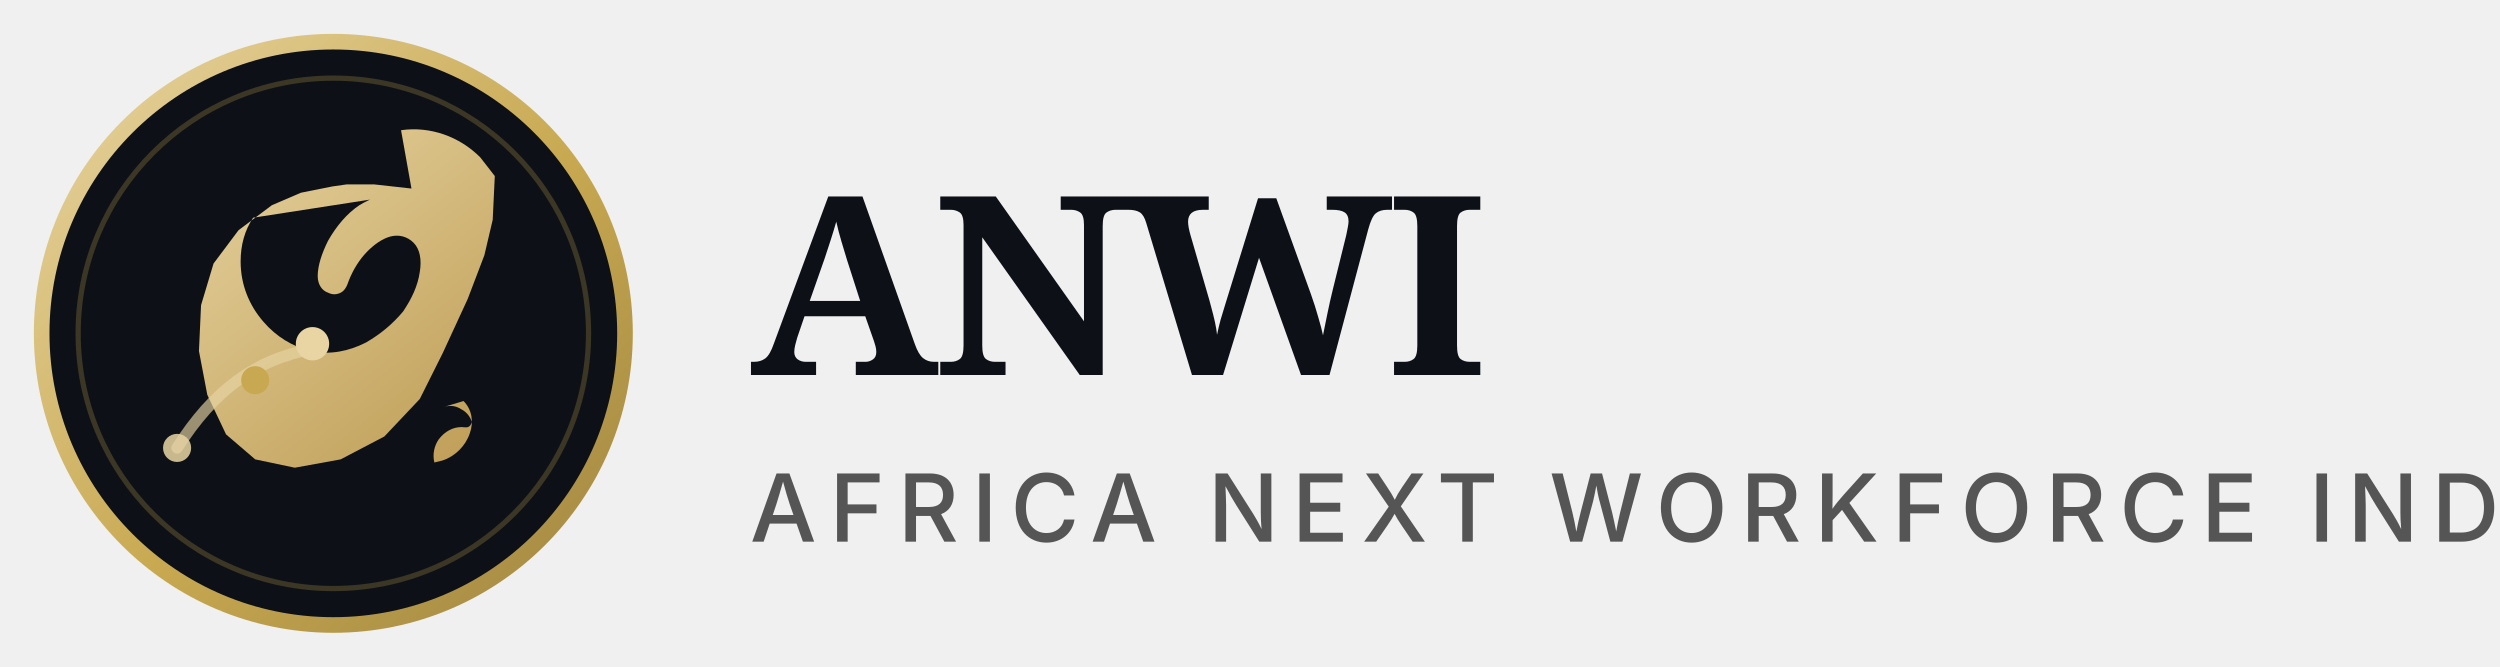
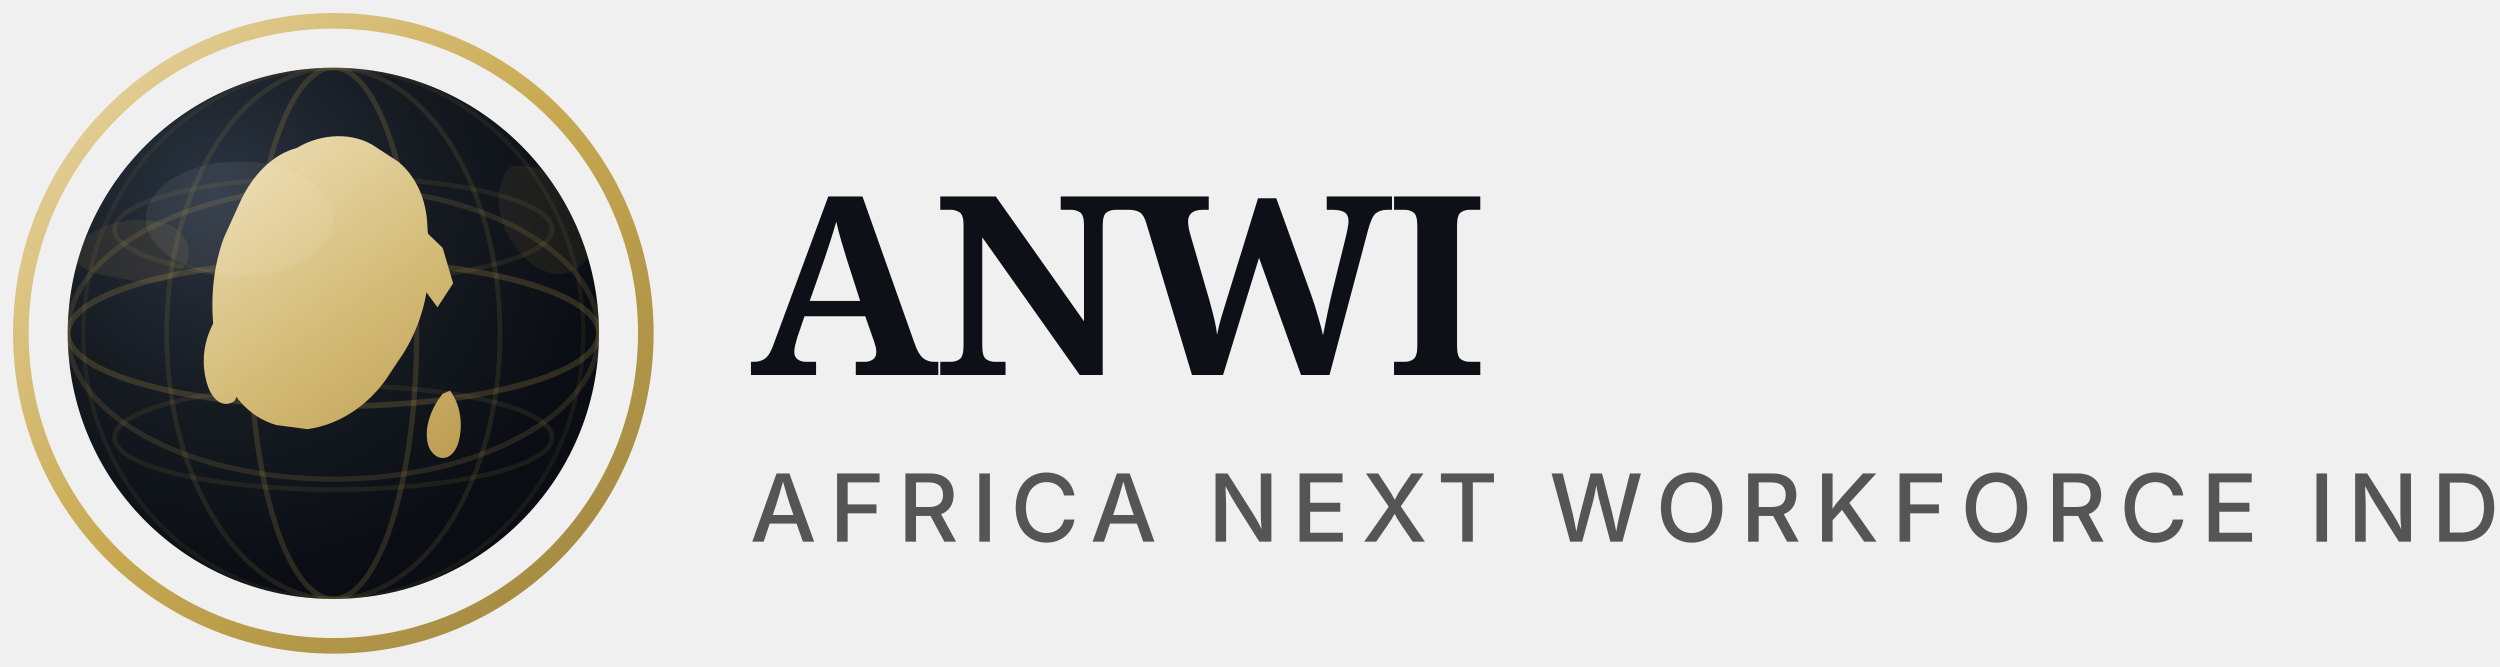
<svg xmlns="http://www.w3.org/2000/svg" viewBox="0 0 240 64" fill="none" role="img" aria-label="Africa Next Workforce Index">
  <defs>
-     <linearGradient id="ring" x1="4" y1="4" x2="60" y2="60" gradientUnits="userSpaceOnUse">
+     <radialGradient id="l-sphere" cx="32%" cy="28%" r="68%" fx="28%" fy="24%">
+       <stop offset="0%" stop-color="#2a3441" />
+       <stop offset="55%" stop-color="#161b22" />
+       <stop offset="100%" stop-color="#0a0e14" />
+     </radialGradient>
+     <linearGradient id="l-africa" x1="20" y1="12" x2="46" y2="48" gradientUnits="userSpaceOnUse">
+       <stop stop-color="#F0E2BC" />
+       <stop offset="0.5" stop-color="#D4BC78" />
+       <stop offset="1" stop-color="#B8954A" />
+     </linearGradient>
+     <linearGradient id="l-ring" x1="4" y1="4" x2="60" y2="60" gradientUnits="userSpaceOnUse">
      <stop stop-color="#E8D5A3" />
-       <stop offset="0.55" stop-color="#C8A951" />
+       <stop offset="0.5" stop-color="#C8A951" />
      <stop offset="1" stop-color="#9E8440" />
    </linearGradient>
-     <linearGradient id="continent" x1="16" y1="12" x2="48" y2="52" gradientUnits="userSpaceOnUse">
-       <stop stop-color="#E8D5A3" />
-       <stop offset="1" stop-color="#B8954A" />
-     </linearGradient>
+     <clipPath id="l-globe">
+       <circle cx="32" cy="32" r="25.5" />
+     </clipPath>
  </defs>
-   <circle cx="32" cy="32" r="28" stroke="url(#ring)" stroke-width="1.5" fill="#0D1117" />
-   <circle cx="32" cy="32" r="24.5" stroke="#C8A951" stroke-width="0.5" stroke-opacity="0.25" />
-   <path fill="url(#continent)" d="M38.5 12.5c2.8-.4 5.6.6 7.6 2.6l1.4 1.8-.2 4.2-.8 3.4-1.6 4.2-2.4 5.2-2.2 4.4-3.4 3.6-4.2 2.2-4.4.8-3.8-.8-2.8-2.4-1.8-3.8-.8-4.2.2-4.4 1.2-4 2.4-3.2 3.2-2.4 2.8-1.2 3-.6 1.4-.2 2.6 0 3.6.4zm-14.2 8.4c-.8 1.2-1.2 2.6-1.2 4.2 0 2.2.8 4.2 2.2 5.8 1.2 1.4 2.8 2.4 4.6 2.8 1.8.4 3.6 0 5.2-.8 1.4-.8 2.6-1.8 3.6-3 .8-1.2 1.4-2.4 1.6-3.8.2-1.2 0-2.2-.6-2.8-.6-.6-1.4-.8-2.2-.6-.8.2-1.6.8-2.2 1.4-.8.8-1.4 1.8-1.8 2.8-.2.6-.4 1-.8 1.2-.4.2-.8.2-1.2 0-.6-.2-1-.8-1-1.6 0-1 .4-2.2 1-3.4.8-1.4 1.8-2.6 3-3.4 1-.6 2-1 2.8-1 .6-.2 1-.2 1.2 0z" />
-   <path fill="url(#continent)" d="M44.5 38.5c.8.8 1 2 .6 3.1-.4 1.2-1.4 2.2-2.6 2.6l-.8.2c-.2-.8 0-1.6.4-2.2.6-.8 1.4-1.2 2.2-1.2.4 0 .8.2 1-.5-.2-.6-.6-1-1-1.2-.6-.4-1.2-.4-1.8-.2z" />
-   <path d="M17 43c3.5-5.5 7.5-8.5 13-9.5" stroke="#E8D5A3" stroke-width="1.1" stroke-linecap="round" stroke-opacity="0.65" />
-   <circle cx="17" cy="43" r="1.35" fill="#E8D5A3" fill-opacity="0.85" />
-   <circle cx="24.5" cy="36.5" r="1.35" fill="#C8A951" />
-   <circle cx="30" cy="33" r="1.6" fill="#E8D5A3" />
+   <circle cx="32" cy="32" r="30" stroke="url(#l-ring)" stroke-width="1.5" fill="none" />
+   <circle cx="32" cy="32" r="25.5" fill="url(#l-sphere)" />
+   <g clip-path="url(#l-globe)">
+     <ellipse cx="32" cy="32" rx="25.5" ry="7" stroke="#C8A951" stroke-opacity="0.2" stroke-width="0.55" fill="none" />
+     <ellipse cx="32" cy="32" rx="25.5" ry="14" stroke="#C8A951" stroke-opacity="0.15" stroke-width="0.5" fill="none" />
+     <ellipse cx="32" cy="22" rx="21" ry="5" stroke="#C8A951" stroke-opacity="0.1" stroke-width="0.45" fill="none" />
+     <ellipse cx="32" cy="42" rx="21" ry="5" stroke="#C8A951" stroke-opacity="0.1" stroke-width="0.45" fill="none" />
+     <ellipse cx="32" cy="32" rx="8" ry="25.5" stroke="#C8A951" stroke-opacity="0.18" stroke-width="0.5" fill="none" />
+     <ellipse cx="32" cy="32" rx="16" ry="25.5" stroke="#C8A951" stroke-opacity="0.12" stroke-width="0.45" fill="none" />
+     <ellipse cx="32" cy="32" rx="24" ry="25.5" stroke="#C8A951" stroke-opacity="0.08" stroke-width="0.4" fill="none" />
+     <path d="M7 24c2-2.5 5.5-3.5 9-2.5 1.5.5 2.5 2 2 3.5-.5 1.5-2.5 2.5-5 2-2-.5-6-.5-6-3z" fill="#C8A951" fill-opacity="0.1" />
+     <path d="M49 16c2.5-.5 6 1 7.5 4.5 1 2 .5 4.5-1.5 5.5s-4.5-.5-6-3c-1.5-2.5-1.5-5.5 0-7z" fill="#C8A951" fill-opacity="0.08" />
+     <path fill="url(#l-africa)" d="M28.5 14.2C30.8 12.8 34 12.6 36.2 14.2L38.2 15.5C39.8 16.8 40.8 18.8 41 21.2L41.2 24.5C41.3 27.8 40.5 31 38.8 33.8L37 36.5C35.2 39 32.5 40.8 29.5 41.2L26.5 40.8C23.8 40 22 37.8 21.2 35L20.5 31.5C20.2 28.5 20.5 25.5 21.5 22.8L23 19.5C24.2 16.8 26.2 14.8 28.5 14.2Z" />
+     <path fill="url(#l-africa)" d="M20.8 30.5C19.5 32.5 19.2 35 20 37.2 20.5 38.5 21.5 39.2 22.5 38.5 23.2 37.5 22.8 35.5 22 33.8 21.5 32.2 21 31 20.8 30.5Z" />
+     <path fill="url(#l-africa)" d="M39.8 21.2L42.5 23.8L43.5 27.2L42 29.5L40 26.8L39.5 24.2 39.8 21.2Z" />
+     <path fill="url(#l-africa)" d="M43.2 37.5C44.2 38.8 44.5 40.8 44 42.5 43.5 44.2 42 44.5 41.2 43 40.5 41.2 41.5 39 42.5 37.8 43 37 43.2 37.5Z" />
+   </g>
+   <ellipse cx="23" cy="21" rx="9" ry="5.5" fill="#fff" fill-opacity="0.07" />
  <text x="72" y="36" font-family="Georgia, 'Libre Baskerville', serif" font-size="24" font-weight="700" fill="#0D1117" letter-spacing="-0.02em">ANWI</text>
  <text x="72" y="52" font-family="Inter, system-ui, sans-serif" font-size="9" font-weight="500" fill="#555555" letter-spacing="0.14em">AFRICA NEXT WORKFORCE INDEX</text>
</svg>
